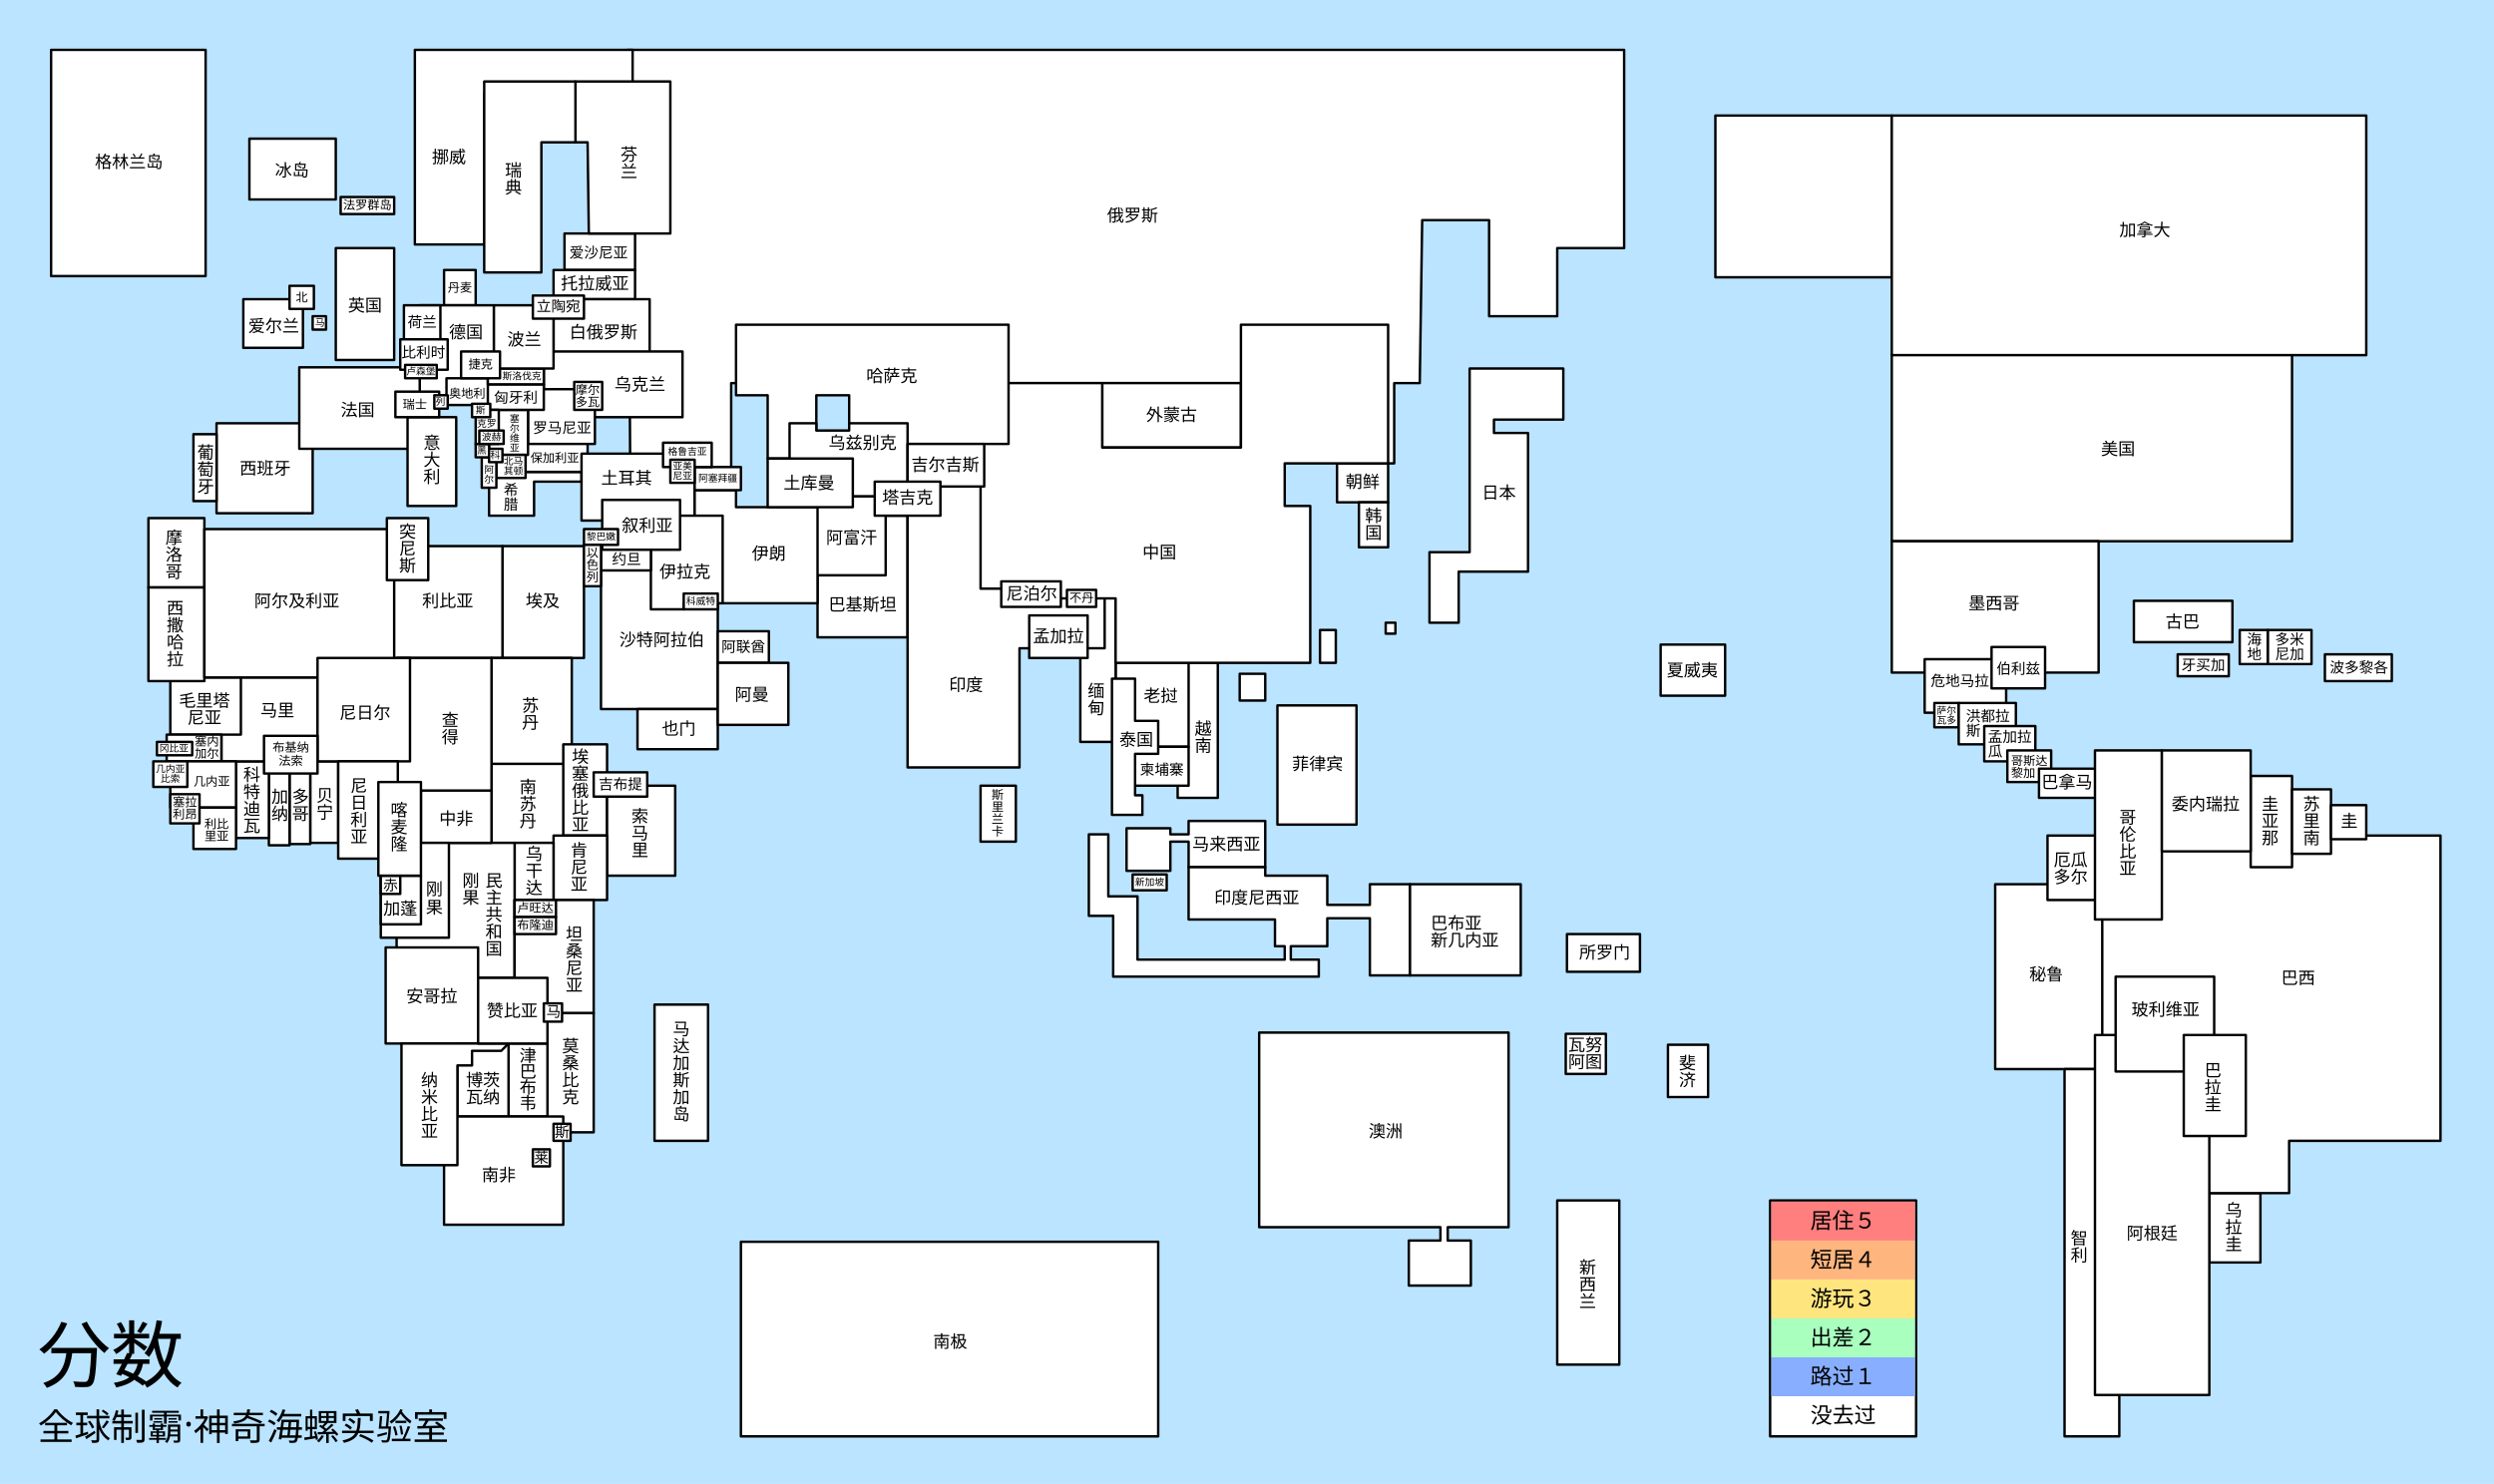
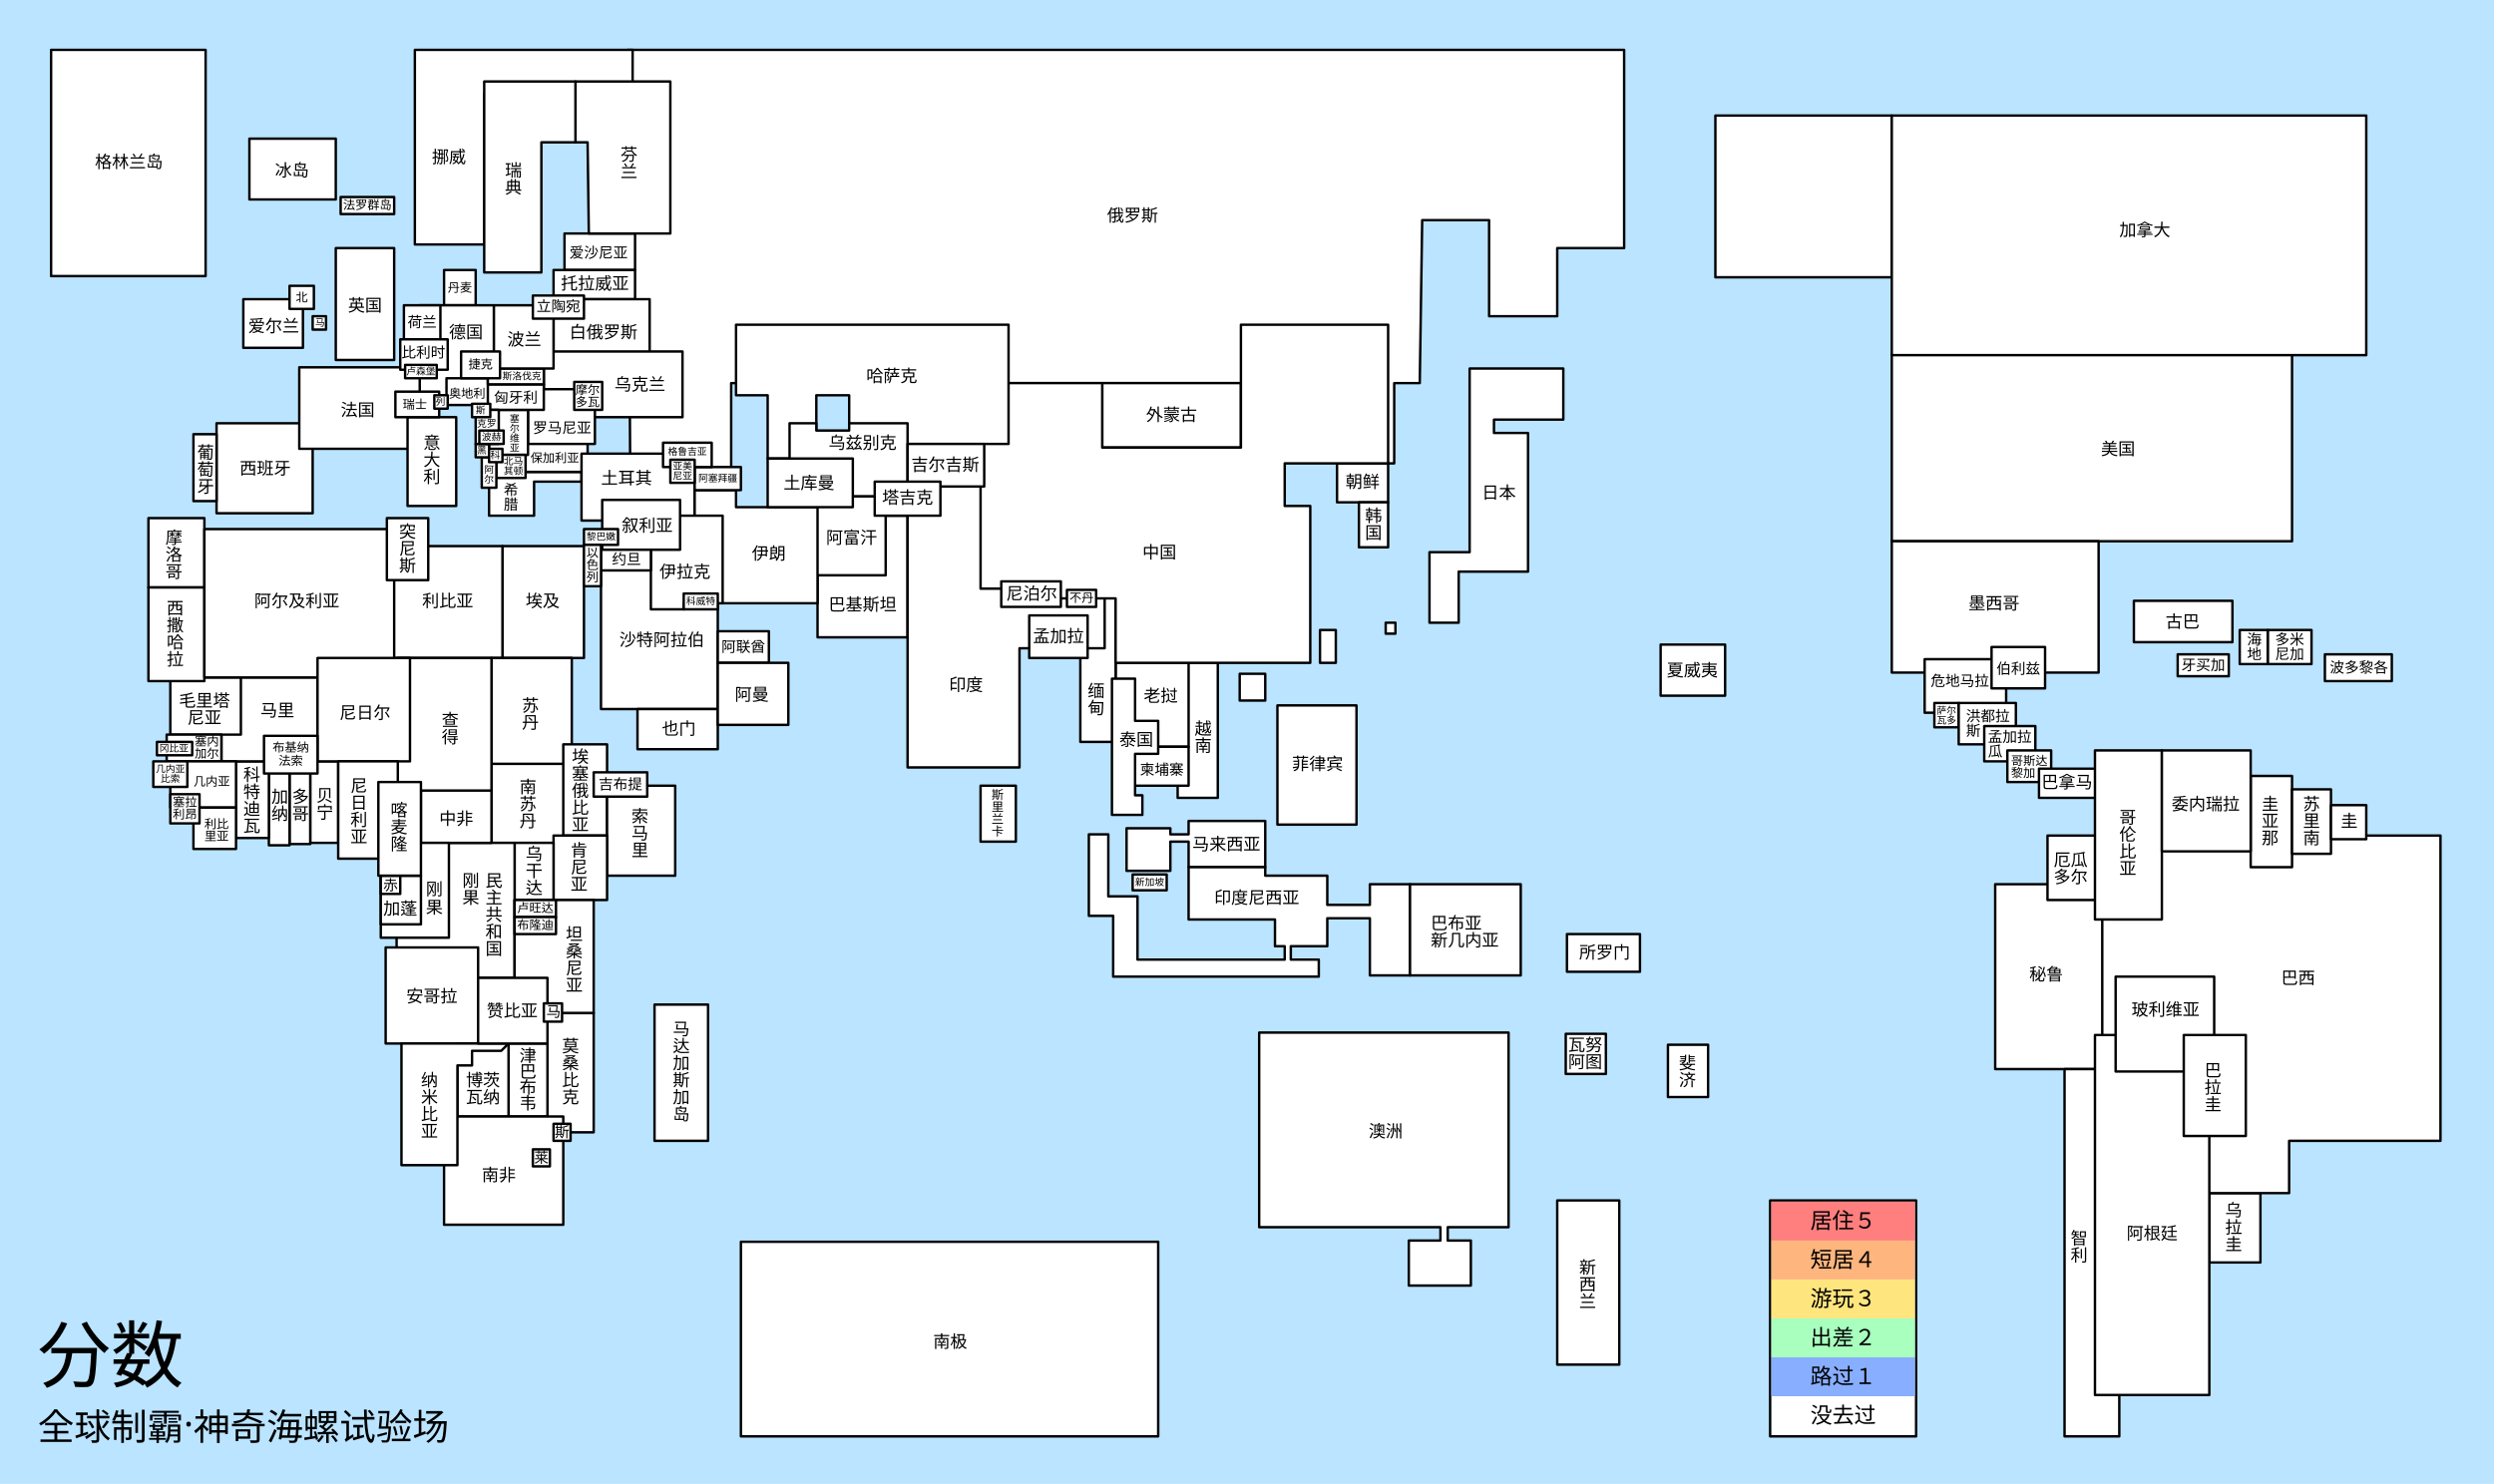
<svg xmlns="http://www.w3.org/2000/svg" version="1.1" id="图层_1" x="0px" y="0px" width="2050px" height="1220px" viewBox="0 0 2050 1220" style="enable-background:new 0 0 2050 1220;" xml:space="preserve">
  <style type="text/css">
	.st0{fill:#BAE4FF;}
	
		.st1{fill-rule:evenodd;clip-rule:evenodd;fill:#FFFFFF;stroke:#000000;stroke-width:2;stroke-linecap:round;stroke-linejoin:round;}
	.st2{font-family:'Tensentype-JiaLiDaYuanJF';}
	.st3{font-size:12px;}
	.st4{font-size:10px;}
	.st5{font-size:8px;}
	.st6{font-size:14px;}
	.st7{fill-rule:evenodd;clip-rule:evenodd;fill:#88AEFF;}
	.st8{fill-rule:evenodd;clip-rule:evenodd;fill:#A8FFBE;}
	.st9{fill-rule:evenodd;clip-rule:evenodd;fill:#FFE57E;}
	.st10{fill-rule:evenodd;clip-rule:evenodd;fill:#FFB57E;}
	.st11{fill-rule:evenodd;clip-rule:evenodd;fill:#FF7E7E;}
	.st12{font-size:18px;}
	.st13{font-size:30px;}
	.st14{font-size:60px;}
</style>
  <rect y="0" class="st0" width="2050" height="1220" />
  <g id="国家">
    <polygon id="俄罗斯" class="st1" points="516,41 1335,41 1335,204 1280,204 1280,260 1224,260 1224,181 1169,181 1167,315    1146,315 1146,381 1117,381 1117,315 601,315 601,384 518,385  " />
    <polygon id="希腊" class="st1" points="402,388 478,388 478,396 439,396 439,424 402,424  " />
    <rect id="蒙古" x="906" y="315" class="st1" width="114" height="53" />
    <rect id="保加利亚" x="432" y="354" class="st1" width="51" height="34" />
    <rect id="土耳其" x="478" y="373" class="st1" width="93" height="55" />
    <rect id="贝宁" x="255" y="626" class="st1" width="23" height="67" />
    <rect id="多哥" x="238" y="626" class="st1" width="17" height="68" />
    <rect id="加纳" x="221" y="627" class="st1" width="17" height="68" />
    <rect id="科特迪瓦" x="194" y="626" class="st1" width="27" height="63" />
    <rect id="马里" x="182" y="557" class="st1" width="79" height="69" />
    <rect id="毛里塔尼亚" x="140" y="557" class="st1" width="58" height="47" />
    <rect id="摩洛哥" x="122" y="426" class="st1" width="46" height="57" />
    <rect id="塞内加尔" x="137" y="604" class="st1" width="45" height="22" />
    <rect id="几内亚" x="140" y="626" class="st1" width="54" height="38" />
    <rect id="利比里亚" x="159" y="664" class="st1" width="35" height="34" />
    <rect id="塞拉利昂" x="140" y="653" class="st1" width="24" height="24" />
    <rect id="几内亚比索" x="126" y="626" class="st1" width="28" height="21" />
    <rect id="冈比亚" x="129" y="610" class="st1" width="29" height="11" />
    <rect id="斯里兰卡" x="806" y="646" class="st1" width="29" height="46" />
    <rect id="菲律宾" x="1050" y="580" class="st1" width="65" height="98" />
    <path id="马来西亚" class="st1" d="M1040,675v38h-63v-21h-15v24h-36v-35h36v5h15v-11H1040z" />
    <rect id="朝鲜" x="1099" y="381" class="st1" width="42" height="32" />
    <rect id="韩国" x="1117" y="413" class="st1" width="24" height="37" />
    <path id="日本" class="st1" d="M1208,303h77v42h-57v11h28v114h-57v42h-24v-58h33V303z M1139,512h8v9h-8V512z" />
    <rect id="夏威夷" x="1365" y="530" class="st1" width="53" height="42" />
    <path id="美国" class="st1" d="M1555,291h329v154h-329V291z M1410,95h145v133h-145V95z" />
    <rect id="墨西哥" x="1555" y="445" class="st1" width="170" height="108" />
    <rect id="多米尼加" x="1864" y="518" class="st1" width="36" height="28" />
    <rect id="波多黎各" x="1911" y="538" class="st1" width="55" height="22" />
    <polygon id="海地" class="st1" points="1841,518 1864,518 1864,546 1841,546  " />
    <rect id="古巴" x="1754" y="494" class="st1" width="81" height="34" />
    <rect id="牙买加" x="1790" y="538" class="st1" width="42" height="18" />
    <rect id="危地马拉" x="1582" y="542" class="st1" width="67" height="44" />
    <rect id="萨尔瓦多" x="1590" y="578" class="st1" width="20" height="20" />
    <rect id="伯利兹" x="1637" y="532" class="st1" width="44" height="34" />
    <rect id="洪都拉斯" x="1610" y="578" class="st1" width="47" height="34" />
    <rect id="孟加拉瓜" x="1631" y="597" class="st1" width="42" height="29" />
    <rect id="哥斯达黎加" x="1650" y="617" class="st1" width="36" height="26" />
    <rect id="巴拿马" x="1676" y="632" class="st1" width="50" height="24" />
    <rect id="秘鲁" x="1640" y="727" class="st1" width="107" height="152" />
    <rect id="厄瓜多尔" x="1683" y="687" class="st1" width="44" height="53" />
    <rect id="智利" x="1697" y="879" class="st1" width="45" height="302" />
    <rect id="格林兰岛" x="42" y="41" class="st1" width="127" height="186" />
    <rect id="乌拉圭" x="1816" y="981" class="st1" width="42" height="57" />
    <polygon id="巴西" class="st1" points="1728,687 2006,687 2006,938 1881.6,938 1881.6,981 1728,981  " />
    <rect id="圭亚那" x="1850" y="638" class="st1" width="34" height="75" />
    <path id="印度尼西亚" class="st1" d="M911,686v51h24v52h121v-11h-8v-22h-71v-43h63v7h51v24h35v-17h33v75h-33v-47h-35v23h-30   v11h23v14H915v-50h-20v-67H911z" />
    <rect id="越南" x="968" y="545" class="st1" width="33" height="111" />
    <rect id="老挝" x="917" y="545" class="st1" width="60" height="69" />
    <rect id="柬埔寨" x="917" y="614" class="st1" width="60" height="32" />
    <rect id="巴基斯坦" x="672" y="424" class="st1" width="74" height="100" />
    <polygon id="阿富汗" class="st1" points="671,408 728,408 728,473 671,473  " />
    <polygon id="伊朗" class="st1" points="571,403 605,403 605,417 672,417 672,496 571,496  " />
    <rect id="沙特阿拉伯" x="494" y="461" class="st1" width="96" height="122" />
    <rect id="阿拉伯联合酋长国" x="590" y="519" class="st1" width="42" height="26" />
    <rect id="也门" x="524" y="583" class="st1" width="66" height="33" />
    <rect id="爱沙尼亚" x="464" y="192" class="st1" width="58" height="30" />
    <rect id="托拉威亚" x="455" y="222" class="st1" width="67" height="24" />
    <rect id="白俄罗斯" x="455" y="246" class="st1" width="79" height="44" />
    <rect id="乌克兰" x="447" y="289" class="st1" width="114" height="54" />
    <rect id="罗马里亚" x="434" y="320" class="st1" width="55" height="45" />
    <rect id="塞尔维亚" x="402" y="337" class="st1" width="32" height="37" />
    <rect id="摩尔多瓦" x="472" y="314" class="st1" width="23" height="23" />
    <rect id="丹麦" x="365" y="222" class="st1" width="26" height="29" />
    <rect id="德国" x="345" y="251" class="st1" width="61" height="74" />
    <rect id="荷兰" x="332" y="251" class="st1" width="30" height="28" />
    <rect id="英国" x="276" y="204" class="st1" width="48" height="92" />
    <rect id="爱尔兰" x="200" y="246" class="st1" width="49" height="40" />
    <rect id="北爱尔兰" x="238" y="235" class="st1" width="20" height="19" />
    <rect id="马恩岛" x="257" y="260" class="st1" width="11" height="11" />
    <rect id="法罗群岛" x="280" y="162" class="st1" width="44" height="14" />
    <rect id="冰岛" x="205" y="114" class="st1" width="71" height="50" />
    <rect id="巴布亚新几内亚" x="1159" y="727" class="st1" width="91" height="75" />
    <path id="澳洲" class="st1" d="M1240,849v160h-50v11h19v37h-51v-37h26v-11h-149V849H1240z" />
    <rect id="新西兰" x="1280" y="987" class="st1" width="51" height="135" />
    <rect id="所罗门群岛" x="1288" y="768" class="st1" width="60" height="31" />
    <rect id="瓦努阿图" x="1287" y="850" class="st1" width="33" height="33" />
    <rect id="斐济" x="1371" y="859" class="st1" width="33" height="43" />
    <rect id="马达加斯加岛" x="538" y="826" class="st1" width="44" height="112" />
    <rect id="西撒哈拉" x="122" y="483" class="st1" width="46" height="77" />
    <rect id="西班牙" x="178" y="348" class="st1" width="79" height="74" />
    <rect id="葡萄牙" x="159" y="357" class="st1" width="19" height="55" />
    <rect id="阿尔及利亚" x="168" y="435" class="st1" width="157" height="122" />
    <polygon id="挪威" class="st1" points="341,41 520,41 520,77 398,77 398,201 341,201  " />
    <rect id="阿曼" x="590" y="545" class="st1" width="58" height="51" />
    <polygon id="芬兰" class="st1" points="473,67 551,67 551,192 484,192 483,117 473,117  " />
    <rect id="埃及" x="413" y="449" class="st1" width="67" height="92" />
    <rect id="利比亚" x="324" y="449" class="st1" width="89" height="92" />
    <rect id="突尼斯" x="318" y="426" class="st1" width="34" height="51" />
    <rect id="南苏丹" x="404" y="628" class="st1" width="66" height="65" />
    <rect id="苏丹" x="404" y="541" class="st1" width="66" height="87" />
    <rect id="埃塞俄比亚" x="463" y="612" class="st1" width="36" height="75" />
    <rect id="索马里" x="499" y="646" class="st1" width="56" height="74" />
    <rect id="吉布提" x="488" y="635" class="st1" width="44" height="20" />
    <rect id="肯尼亚" x="455" y="687" class="st1" width="44" height="53" />
    <rect id="乌干达" x="423" y="693" class="st1" width="32" height="47" />
    <rect id="刚果民主共和国" x="326" y="693" class="st1" width="97" height="111" />
    <rect id="中非共和国" x="346" y="649" class="st1" width="58" height="44" />
    <rect id="查得" x="327" y="541" class="st1" width="77" height="109" />
    <rect id="尼日尔" x="261" y="541" class="st1" width="76" height="85" />
    <rect id="尼日利亚" x="278" y="626" class="st1" width="49" height="80" />
    <rect id="刚果" x="313" y="693" class="st1" width="56" height="78" />
    <rect id="加蓬" x="313" y="720" class="st1" width="33" height="40" />
    <rect id="赤道几内亚" x="313" y="720" class="st1" width="16" height="15" />
    <rect id="喀麦隆" x="311" y="643" class="st1" width="35" height="77" />
    <rect id="安哥拉" x="317" y="779" class="st1" width="76" height="79" />
    <rect id="坦桑尼亚" x="423" y="740" class="st1" width="65" height="93" />
    <rect id="莫桑比亚" x="450" y="833" class="st1" width="38" height="98" />
    <rect id="津巴布韦" x="418" y="858" class="st1" width="32" height="60" />
    <rect id="博茨瓦纳" x="376" y="858" class="st1" width="42" height="60" />
    <rect id="南非" x="365" y="918" class="st1" width="98" height="89" />
    <rect id="匈牙利" x="398" y="316" class="st1" width="49" height="21" />
    <rect id="加拿大" x="1555" y="95" class="st1" width="390" height="197" />
    <rect id="南极" x="609" y="1021" class="st1" width="343" height="160" />
    <rect id="阿根廷" x="1722" y="851" class="st1" width="94" height="296" />
    <rect id="玻利维亚" x="1739" y="803" class="st1" width="81" height="78" />
    <rect id="巴拉圭" x="1795" y="851" class="st1" width="51" height="83" />
    <rect id="哥伦比亚" x="1722" y="617" class="st1" width="55" height="139" />
    <rect id="委内瑞拉" x="1777" y="617" class="st1" width="73" height="83" />
    <rect id="苏里南" x="1884" y="649" class="st1" width="32" height="53" />
    <rect id="北马其顿" x="408" y="374" class="st1" width="24" height="19" />
    <rect id="法属圭亚那" x="1916" y="662" class="st1" width="29" height="28" />
    <polygon id="瑞典" class="st1" points="473,67 473,117 445,117 445,224 398,224 398,67  " />
    <rect id="法国" x="246" y="302" class="st1" width="99" height="67" />
    <rect id="比利时" x="329" y="279" class="st1" width="39" height="25" />
    <rect id="卢森堡" x="333" y="300" class="st1" width="26" height="11" />
    <rect id="意大利" x="335" y="343" class="st1" width="40" height="73" />
    <rect id="瑞士" x="325" y="322" class="st1" width="36" height="21" />
    <rect id="阿尔巴尼亚" x="396" y="376" class="st1" width="12" height="25" />
    <rect id="黑山" x="391" y="365" class="st1" width="11" height="11" />
    <rect id="科索沃" x="402" y="369" class="st1" width="11" height="11" />
    <rect id="新加坡" x="931" y="719" class="st1" width="28" height="13" />
    <rect id="缅甸" x="888" y="491" class="st1" width="29" height="119" />
    <polygon id="泰国" class="st1" points="914,558 914,670 939,670 939,653.9 933,653.9 933,619.8 952,619.8 952,592.7 933,592.7    933,558  " />
    <polygon id="印度" class="st1" points="746,400 908,400 908,533 838,533 838,631 746,631  " />
    <rect id="孟加拉国" x="846" y="506" class="st1" width="48" height="35" />
    <path id="中国" class="st1" d="M1098,518v27h-13v-27H1098z M1141,267v114h-85v35h21v129H917v-53h-48l-30-8h-33V315h100v53h114   V267H1141z M1019,554h21v22h-21V554z" />
    <polygon id="尼泊尔" class="st1" points="823,478 823,499 872,499 872,478  " />
    <rect id="不丹" x="877" y="485" class="st1" width="24" height="14" />
    <polygon id="哈萨克" class="st1" points="605,267 829,267 829,365 698,365 698,325 671,325 671,377 631,377 631,325 605,325     " />
    <polygon id="乌兹别克斯坦" class="st1" points="649,348 671,348 671,354 698,354 698,348 746,348 746,408 649,408  " />
    <rect id="吉尔吉斯斯坦" x="746" y="365" class="st1" width="63" height="35" />
    <rect id="土库曼" x="631" y="377" class="st1" width="70" height="40" />
    <rect id="塔吉克斯坦" x="719" y="396" class="st1" width="54" height="28" />
    <rect id="阿塞拜疆" x="571" y="384" class="st1" width="38" height="19" />
    <rect id="格鲁吉亚" x="545" y="364" class="st1" width="40" height="20" />
    <rect id="亚美尼亚" x="551" y="378" class="st1" width="20" height="19" />
    <polygon id="伊拉克" class="st1" points="535,424 594,424 594,496 562,496 562,501 535,501  " />
    <rect id="奥地利" x="367" y="311" class="st1" width="34" height="22" />
    <rect id="列支敦士登" x="357" y="325" class="st1" width="11" height="11" />
    <rect id="克罗地亚" x="391" y="337" class="st1" width="19" height="28" />
    <rect id="波赫" x="394" y="354" class="st1" width="20" height="11" />
    <rect id="科威特" x="562" y="488" class="st1" width="28" height="13" />
    <rect id="叙利亚" x="495" y="411" class="st1" width="64" height="41" />
    <rect id="约旦" x="494" y="452" class="st1" width="41" height="17" />
    <rect id="黎巴嫩" x="480" y="435" class="st1" width="28" height="13" />
    <rect id="以色列" x="480" y="448" class="st1" width="14" height="34" />
    <rect id="斯洛文尼亚" x="388" y="332" class="st1" width="15" height="11" />
    <rect id="布基纳法索" x="217" y="605" class="st1" width="44" height="31" />
    <polygon id="纳米比亚" class="st1" points="330,858 418,858 412,864 388,864 388,876 376,876 376,958 330,958  " />
    <rect id="赞比亚" x="393" y="804" class="st1" width="57" height="54" />
    <rect id="马拉维" x="447" y="825" class="st1" width="15" height="15" />
    <rect id="斯威士兰" x="455" y="924" class="st1" width="14" height="14" />
    <rect id="斯洛伐克" x="401" y="303" class="st1" width="46" height="13" />
    <rect id="莱索托" x="438" y="945" class="st1" width="14" height="14" />
    <rect id="波兰" x="406" y="251" class="st1" width="49" height="52" />
    <rect id="捷克" x="379" y="289" class="st1" width="32" height="22" />
    <rect id="卢旺达" x="423" y="740" class="st1" width="34" height="14" />
    <rect id="布隆迪" x="423" y="754" class="st1" width="34" height="14" />
    <rect id="立陶宛" x="438" y="243" class="st1" width="42" height="19" />
  </g>
  <g id="标签">
    <text transform="matrix(1 0 0 1 492 649)" class="st2 st3">吉布提</text>
    <text transform="matrix(1 0 0 1 1653 629)" class="st2 st4">哥斯达</text>
    <text transform="matrix(1 0 0 1 1653 639)" class="st2 st4">黎加</text>
    <text transform="matrix(1 0 0 1 1634 610)" class="st2 st3">孟加拉</text>
    <text transform="matrix(1 0 0 1 1634 622)" class="st2 st3">瓜</text>
    <text transform="matrix(1 0 0 1 1616 593)" class="st2 st3">洪都拉</text>
    <text transform="matrix(1 0 0 1 1616 605)" class="st2 st3">斯</text>
    <text transform="matrix(1 0 0 1 1592 587)" class="st2 st5">萨尔</text>
    <text transform="matrix(1 0 0 1 1592 595)" class="st2 st5">瓦多</text>
    <text transform="matrix(1 0 0 1 1587 564)" class="st2 st3">危地马拉</text>
    <text transform="matrix(1 0 0 1 1641 554)" class="st2 st3">伯利兹</text>
    <text transform="matrix(1 0 0 1 1370 556)" class="st2 st6">夏威夷</text>
    <text transform="matrix(1 0 0 1 1618 501)" class="st2 st6">墨西哥</text>
    <text transform="matrix(1 0 0 1 1742 194)" class="st2 st6">加拿大</text>
    <text transform="matrix(1 0 0 1 78 138)" class="st2 st6">格林兰岛</text>
    <text transform="matrix(1 0 0 1 1727 374)" class="st2 st6">美国</text>
    <text transform="matrix(1 0 0 1 1780 516)" class="st2 st6">古巴</text>
    <text transform="matrix(1 0 0 1 1793 551)" class="st2 st3">牙买加</text>
    <text transform="matrix(1 0 0 1 1847 530)" class="st2 st3">海</text>
    <text transform="matrix(1 0 0 1 1847 542)" class="st2 st3">地</text>
    <text transform="matrix(1 0 0 1 1870 530)" class="st2 st3">多米</text>
    <text transform="matrix(1 0 0 1 1870 542)" class="st2 st3">尼加</text>
    <text transform="matrix(1 0 0 1 1915 553)" class="st2 st3">波多黎各</text>
    <text transform="matrix(1 0 0 1 1893 666)" class="st2 st6">苏</text>
    <text transform="matrix(1 0 0 1 1893 680)" class="st2 st6">里</text>
    <text transform="matrix(1 0 0 1 1893 694)" class="st2 st6">南</text>
    <text transform="matrix(1 0 0 1 940 577)" class="st2 st6">老挝</text>
    <text transform="matrix(1 0 0 1 879 495)" class="st2 st4">不丹</text>
    <text transform="matrix(1 0 0 1 982 604)" class="st2 st6">越</text>
    <text transform="matrix(1 0 0 1 982 618)" class="st2 st6">南</text>
    <text transform="matrix(1 0 0 1 894 573)" class="st2 st6">缅</text>
    <text transform="matrix(1 0 0 1 894 587)" class="st2 st6">甸</text>
    <text transform="matrix(1 0 0 1 920 613)" class="st2 st6">泰国</text>
    <text transform="matrix(1 0 0 1 937 637)" class="st2 st3">柬埔寨</text>
    <text transform="matrix(1 0 0 1 1176 764)" class="st2 st6">巴布亚</text>
    <text transform="matrix(1 0 0 1 1176 778)" class="st2 st6">新几内亚</text>
    <text transform="matrix(1 0 0 1 998 743)" class="st2 st6">印度尼西亚</text>
    <text transform="matrix(1 0 0 1 980 699)" class="st2 st6">马来西亚</text>
    <text transform="matrix(1 0 0 1 468 278)" class="st2 st6">白俄罗斯</text>
    <text transform="matrix(1 0 0 1 505 321)" class="st2 st6">乌克兰</text>
    <text transform="matrix(1 0 0 1 438 356)" class="st2 st3">罗马尼亚</text>
    <text transform="matrix(1 0 0 1 436 380)" class="st2 st4">保加利亚</text>
    <text transform="matrix(1 0 0 1 392 373)" class="st2 st5">黑</text>
    <text transform="matrix(1 0 0 1 403 377)" class="st2 st5">科</text>
    <text transform="matrix(1 0 0 1 414 382)" class="st2 st5">北马</text>
    <text transform="matrix(1 0 0 1 414 390)" class="st2 st5">其顿</text>
    <text transform="matrix(1 0 0 1 473 324)" class="st2 st4">摩尔</text>
    <text transform="matrix(1 0 0 1 473 334)" class="st2 st4">多瓦</text>
    <text transform="matrix(1 0 0 1 553 386)" class="st2 st5">亚美</text>
    <text transform="matrix(1 0 0 1 553 394)" class="st2 st5">尼亚</text>
    <text transform="matrix(1 0 0 1 549 374)" class="st2 st5">格鲁吉亚</text>
    <text transform="matrix(1 0 0 1 574 396)" class="st2 st5">阿塞拜疆</text>
    <text transform="matrix(1 0 0 1 542 475)" class="st2 st6">伊拉克</text>
    <text transform="matrix(1 0 0 1 494 398)" class="st2 st6">土耳其</text>
    <text transform="matrix(1 0 0 1 482 444)" class="st2 st5">黎巴嫩</text>
    <text transform="matrix(1 0 0 1 482 458)" class="st2 st4">以</text>
    <text transform="matrix(1 0 0 1 482 468)" class="st2 st4">色</text>
    <text transform="matrix(1 0 0 1 482 478)" class="st2 st4">列</text>
    <text transform="matrix(1 0 0 1 503 464)" class="st2 st3">约旦</text>
    <text transform="matrix(1 0 0 1 564 497)" class="st2 st5">科威特</text>
    <text transform="matrix(1 0 0 1 509 531)" class="st2 st6">沙特阿拉伯</text>
    <text transform="matrix(1 0 0 1 544 604)" class="st2 st6">也门</text>
    <text transform="matrix(1 0 0 1 396 971)" class="st2 st6">南非</text>
    <text transform="matrix(1 0 0 1 604 576)" class="st2 st6">阿曼</text>
    <text transform="matrix(1 0 0 1 593 536)" class="st2 st3">阿联酋</text>
    <text transform="matrix(1 0 0 1 432 499)" class="st2 st6">埃及</text>
    <text transform="matrix(1 0 0 1 347 499)" class="st2 st6">利比亚</text>
    <text transform="matrix(1 0 0 1 328 442)" class="st2 st6">突</text>
    <text transform="matrix(1 0 0 1 328 456)" class="st2 st6">尼</text>
    <text transform="matrix(1 0 0 1 328 470)" class="st2 st6">斯</text>
    <text transform="matrix(1 0 0 1 429 585)" class="st2 st6">苏</text>
    <text transform="matrix(1 0 0 1 429 599)" class="st2 st6">丹</text>
    <text transform="matrix(1 0 0 1 427 652)" class="st2 st6">南</text>
    <text transform="matrix(1 0 0 1 427 666)" class="st2 st6">苏</text>
    <text transform="matrix(1 0 0 1 427 680)" class="st2 st6">丹</text>
    <text transform="matrix(1 0 0 1 363 597)" class="st2 st6">查</text>
    <text transform="matrix(1 0 0 1 363 611)" class="st2 st6">得</text>
    <text transform="matrix(1 0 0 1 137 505)" class="st2 st6">西</text>
    <text transform="matrix(1 0 0 1 137 519)" class="st2 st6">撒</text>
    <text transform="matrix(1 0 0 1 137 533)" class="st2 st6">哈</text>
    <text transform="matrix(1 0 0 1 137 547)" class="st2 st6">拉</text>
    <text transform="matrix(1 0 0 1 136 447)" class="st2 st6">摩</text>
    <text transform="matrix(1 0 0 1 136 461)" class="st2 st6">洛</text>
    <text transform="matrix(1 0 0 1 136 475)" class="st2 st6">哥</text>
    <text transform="matrix(1 0 0 1 399 729)" class="st2 st6">民</text>
    <text transform="matrix(1 0 0 1 399 743)" class="st2 st6">主</text>
    <text transform="matrix(1 0 0 1 399 757)" class="st2 st6">共</text>
    <text transform="matrix(1 0 0 1 399 771)" class="st2 st6">和</text>
    <text transform="matrix(1 0 0 1 399 785)" class="st2 st6">国</text>
    <text transform="matrix(1 0 0 1 380 729)" class="st2 st6">刚</text>
    <text transform="matrix(1 0 0 1 380 743)" class="st2 st6">果</text>
    <text transform="matrix(1 0 0 1 350 736)" class="st2 st6">刚</text>
    <text transform="matrix(1 0 0 1 350 751)" class="st2 st6">果</text>
    <text transform="matrix(1 0 0 1 288 651)" class="st2 st6">尼</text>
    <text transform="matrix(1 0 0 1 288 665)" class="st2 st6">日</text>
    <text transform="matrix(1 0 0 1 288 679)" class="st2 st6">利</text>
    <text transform="matrix(1 0 0 1 288 693)" class="st2 st6">亚</text>
    <text transform="matrix(1 0 0 1 321 671)" class="st2 st6">喀</text>
    <text transform="matrix(1 0 0 1 321 685)" class="st2 st6">麦</text>
    <text transform="matrix(1 0 0 1 321 699)" class="st2 st6">隆</text>
    <text transform="matrix(1 0 0 1 432 707)" class="st2 st6">乌</text>
    <text transform="matrix(1 0 0 1 432 721)" class="st2 st6">干</text>
    <text transform="matrix(1 0 0 1 432 735)" class="st2 st6">达</text>
    <text transform="matrix(1 0 0 1 465 773)" class="st2 st6">坦</text>
    <text transform="matrix(1 0 0 1 465 787)" class="st2 st6">桑</text>
    <text transform="matrix(1 0 0 1 465 801)" class="st2 st6">尼</text>
    <text transform="matrix(1 0 0 1 465 815)" class="st2 st6">亚</text>
    <text transform="matrix(1 0 0 1 462 865)" class="st2 st6">莫</text>
    <text transform="matrix(1 0 0 1 462 879)" class="st2 st6">桑</text>
    <text transform="matrix(1 0 0 1 462 893)" class="st2 st6">比</text>
    <text transform="matrix(1 0 0 1 462 907)" class="st2 st6">克</text>
    <text transform="matrix(1 0 0 1 427 873)" class="st2 st6">津</text>
    <text transform="matrix(1 0 0 1 427 886)" class="st2 st6">巴</text>
    <text transform="matrix(1 0 0 1 427 899)" class="st2 st6">布</text>
    <text transform="matrix(1 0 0 1 427 912)" class="st2 st6">韦</text>
    <text transform="matrix(1 0 0 1 346 893)" class="st2 st6">纳</text>
    <text transform="matrix(1 0 0 1 346 907)" class="st2 st6">米</text>
    <text transform="matrix(1 0 0 1 346 921)" class="st2 st6">比</text>
    <text transform="matrix(1 0 0 1 346 935)" class="st2 st6">亚</text>
    <text transform="matrix(1 0 0 1 383 893)" class="st2 st6">博茨</text>
    <text transform="matrix(1 0 0 1 383 907)" class="st2 st6">瓦纳</text>
    <text transform="matrix(1 0 0 1 469 704)" class="st2 st6">肯</text>
    <text transform="matrix(1 0 0 1 469 718)" class="st2 st6">尼</text>
    <text transform="matrix(1 0 0 1 469 732)" class="st2 st6">亚</text>
    <text transform="matrix(1 0 0 1 260 659)" class="st2 st6">贝</text>
    <text transform="matrix(1 0 0 1 260 673)" class="st2 st6">宁</text>
    <text transform="matrix(1 0 0 1 223 660)" class="st2 st6">加</text>
    <text transform="matrix(1 0 0 1 223 674)" class="st2 st6">纳</text>
    <text transform="matrix(1 0 0 1 240 660)" class="st2 st6">多</text>
    <text transform="matrix(1 0 0 1 240 674)" class="st2 st6">哥</text>
    <text transform="matrix(1 0 0 1 200 642)" class="st2 st6">科</text>
    <text transform="matrix(1 0 0 1 200 656)" class="st2 st6">特</text>
    <text transform="matrix(1 0 0 1 200 670)" class="st2 st6">迪</text>
    <text transform="matrix(1 0 0 1 200 684)" class="st2 st6">瓦</text>
    <text transform="matrix(1 0 0 1 279 591)" class="st2 st6">尼日尔</text>
    <text transform="matrix(1 0 0 1 334 824)" class="st2 st6">安哥拉</text>
    <text transform="matrix(1 0 0 1 400 836)" class="st2 st6">赞比亚</text>
    <text transform="matrix(1 0 0 1 449 836)" class="st2 st3">马</text>
    <text transform="matrix(1 0 0 1 456 935)" class="st2 st3">斯</text>
    <text transform="matrix(1 0 0 1 439 956)" class="st2 st3">莱</text>
    <text transform="matrix(1 0 0 1 214 589)" class="st2 st6">马里</text>
    <text transform="matrix(1 0 0 1 142 663)" class="st2 st4">塞拉</text>
    <text transform="matrix(1 0 0 1 142 673)" class="st2 st4">利昂</text>
    <text transform="matrix(1 0 0 1 168 681)" class="st2 st4">利比</text>
    <text transform="matrix(1 0 0 1 168 691)" class="st2 st4">里亚</text>
    <text transform="matrix(1 0 0 1 160 613)" class="st2 st4">塞内</text>
    <text transform="matrix(1 0 0 1 160 623)" class="st2 st4">加尔</text>
    <text transform="matrix(1 0 0 1 131 618)" class="st2 st5">冈比亚</text>
    <text transform="matrix(1 0 0 1 159 646)" class="st2 st4">几内亚</text>
    <text transform="matrix(1 0 0 1 128 635)" class="st2 st5">几内亚</text>
    <text transform="matrix(1 0 0 1 132 643)" class="st2 st5">比索</text>
    <text transform="matrix(1 0 0 1 147 581)" class="st2 st6">毛里塔</text>
    <text transform="matrix(1 0 0 1 154 595)" class="st2 st6">尼亚</text>
    <text transform="matrix(1 0 0 1 361 678)" class="st2 st6">中非</text>
    <text transform="matrix(1 0 0 1 315 752)" class="st2 st6">加蓬</text>
    <text transform="matrix(1 0 0 1 425 750)" class="st2 st4">卢旺达</text>
    <text transform="matrix(1 0 0 1 425 764)" class="st2 st4">布隆迪</text>
    <text transform="matrix(1 0 0 1 315 732)" class="st2 st3">赤</text>
    <text transform="matrix(1 0 0 1 224 618)" class="st2 st4">布基纳</text>
    <text transform="matrix(1 0 0 1 229 629)" class="st2 st4">法索</text>
    <text transform="matrix(1 0 0 1 519 676)" class="st2 st6">索</text>
    <text transform="matrix(1 0 0 1 519 690)" class="st2 st6">马</text>
    <text transform="matrix(1 0 0 1 519 704)" class="st2 st6">里</text>
    <text transform="matrix(1 0 0 1 470 627)" class="st2 st6">埃</text>
    <text transform="matrix(1 0 0 1 470 641)" class="st2 st6">塞</text>
    <text transform="matrix(1 0 0 1 470 655)" class="st2 st6">俄</text>
    <text transform="matrix(1 0 0 1 470 669)" class="st2 st6">比</text>
    <text transform="matrix(1 0 0 1 470 683)" class="st2 st6">亚</text>
    <text transform="matrix(1 0 0 1 618 460)" class="st2 st6">伊朗</text>
    <text transform="matrix(1 0 0 1 510 132)" class="st2 st6">芬</text>
    <text transform="matrix(1 0 0 1 510 146)" class="st2 st6">兰</text>
    <text transform="matrix(1 0 0 1 415 145)" class="st2 st6">瑞</text>
    <text transform="matrix(1 0 0 1 415 159)" class="st2 st6">典</text>
    <text transform="matrix(1 0 0 1 355 134)" class="st2 st6">挪威</text>
    <text transform="matrix(1 0 0 1 226 145)" class="st2 st6">冰岛</text>
    <text transform="matrix(1 0 0 1 282 172)" class="st2 st4">法罗群岛</text>
    <text transform="matrix(1 0 0 1 286 256)" class="st2 st6">英国</text>
    <text transform="matrix(1 0 0 1 280 342)" class="st2 st6">法国</text>
    <text transform="matrix(1 0 0 1 369 278)" class="st2 st6">德国</text>
    <text transform="matrix(1 0 0 1 335 269)" class="st2 st3">荷兰</text>
    <text transform="matrix(1 0 0 1 330 294)" class="st2 st3">比利时</text>
    <text transform="matrix(1 0 0 1 334 308)" class="st2 st5">卢森堡</text>
    <text transform="matrix(1 0 0 1 368 240)" class="st2 st4">丹麦</text>
    <text transform="matrix(1 0 0 1 417 284)" class="st2 st6">波兰</text>
    <text transform="matrix(1 0 0 1 197 390)" class="st2 st6">西班牙</text>
    <text transform="matrix(1 0 0 1 162 377)" class="st2 st6">葡</text>
    <text transform="matrix(1 0 0 1 162 391)" class="st2 st6">萄</text>
    <text transform="matrix(1 0 0 1 162 405)" class="st2 st6">牙</text>
    <text transform="matrix(1 0 0 1 348 369)" class="st2 st6">意</text>
    <text transform="matrix(1 0 0 1 348 383)" class="st2 st6">大</text>
    <text transform="matrix(1 0 0 1 348 397)" class="st2 st6">利</text>
    <text transform="matrix(1 0 0 1 511 437)" class="st2 st6">叙利亚</text>
    <text transform="matrix(1 0 0 1 398 389)" class="st2 st5">阿</text>
    <text transform="matrix(1 0 0 1 398 397)" class="st2 st5">尔</text>
    <text transform="matrix(1 0 0 1 414 407)" class="st2 st3">希</text>
    <text transform="matrix(1 0 0 1 414 419)" class="st2 st3">腊</text>
    <text transform="matrix(1 0 0 1 396 362)" class="st2 st5">波赫</text>
    <text transform="matrix(1 0 0 1 369 327)" class="st2 st4">奥地利</text>
    <text transform="matrix(1 0 0 1 413 312)" class="st2 st5">斯洛伐克</text>
    <text transform="matrix(1 0 0 1 358 333)" class="st2 st5">列</text>
    <text transform="matrix(1 0 0 1 259 268.0314)" class="st2 st5">马</text>
    <text transform="matrix(1 0 0 1 391 340)" class="st2 st5">斯</text>
    <text transform="matrix(1 0 0 1 392 351)" class="st2 st5">克罗</text>
    <text transform="matrix(1 0 0 1 419 347)" class="st2 st5">塞</text>
    <text transform="matrix(1 0 0 1 419 355)" class="st2 st5">尔</text>
    <text transform="matrix(1 0 0 1 419 363)" class="st2 st5">维</text>
    <text transform="matrix(1 0 0 1 419 371)" class="st2 st5">亚</text>
    <text transform="matrix(1 0 0 1 406 331)" class="st2 st3">匈牙利</text>
    <text transform="matrix(1 0 0 1 385 303)" class="st2 st4">捷克</text>
    <text transform="matrix(1 0 0 1 209 499)" class="st2 st6">阿尔及利亚</text>
    <text transform="matrix(1 0 0 1 204 273)" class="st2 st6">爱尔兰</text>
    <text transform="matrix(1 0 0 1 243 248)" class="st2 st4">北</text>
    <text transform="matrix(1 0 0 1 468 212)" class="st2 st3">爱沙尼亚</text>
    <text transform="matrix(1 0 0 1 441 256)" class="st2 st3">立陶宛</text>
    <text transform="matrix(1 0 0 1 461 238)" class="st2 st6">托拉威亚</text>
    <text transform="matrix(1 0 0 1 910 182)" class="st2 st6">俄罗斯</text>
    <text transform="matrix(1 0 0 1 942 346)" class="st2 st6">外蒙古</text>
    <text transform="matrix(1 0 0 1 939 459)" class="st2 st6">中国</text>
    <text transform="matrix(1 0 0 1 780 568)" class="st2 st6">印度</text>
    <text transform="matrix(1 0 0 1 827 493)" class="st2 st6">尼泊尔</text>
    <text transform="matrix(1 0 0 1 815 657)" class="st2 st4">斯</text>
    <text transform="matrix(1 0 0 1 815 667)" class="st2 st4">里</text>
    <text transform="matrix(1 0 0 1 815 677)" class="st2 st4">兰</text>
    <text transform="matrix(1 0 0 1 815 687)" class="st2 st4">卡</text>
    <text transform="matrix(1 0 0 1 933 728)" class="st2 st5">新加坡</text>
    <text transform="matrix(1 0 0 1 849 528)" class="st2 st6">孟加拉</text>
    <text transform="matrix(1 0 0 1 681 502)" class="st2 st6">巴基斯坦</text>
    <text transform="matrix(1 0 0 1 679 447)" class="st2 st6">阿富汗</text>
    <text transform="matrix(1 0 0 1 644 402)" class="st2 st6">土库曼</text>
    <text transform="matrix(1 0 0 1 725 414)" class="st2 st6">塔吉克</text>
    <text transform="matrix(1 0 0 1 681 369)" class="st2 st6">乌兹别克</text>
    <text transform="matrix(1 0 0 1 712 314)" class="st2 st6">哈萨克</text>
    <text transform="matrix(1 0 0 1 749 387)" class="st2 st6">吉尔吉斯</text>
    <text transform="matrix(1 0 0 1 1106 401)" class="st2 st6">朝鲜</text>
    <text transform="matrix(1 0 0 1 1218 410)" class="st2 st6">日本</text>
    <text transform="matrix(1 0 0 1 1062 633)" class="st2 st6">菲律宾</text>
    <text transform="matrix(1 0 0 1 1125 935)" class="st2 st6">澳洲</text>
    <text transform="matrix(1 0 0 1 767 1108)" class="st2 st6">南极</text>
    <text transform="matrix(1 0 0 1 553 851)" class="st2 st6">马</text>
    <text transform="matrix(1 0 0 1 553 865)" class="st2 st6">达</text>
    <text transform="matrix(1 0 0 1 553 879)" class="st2 st6">加</text>
    <text transform="matrix(1 0 0 1 553 893)" class="st2 st6">斯</text>
    <text transform="matrix(1 0 0 1 553 907)" class="st2 st6">加</text>
    <text transform="matrix(1 0 0 1 553 921)" class="st2 st6">岛</text>
    <text transform="matrix(1 0 0 1 1298 1047)" class="st2 st6">新</text>
    <text transform="matrix(1 0 0 1 1298 1061)" class="st2 st6">西</text>
    <text transform="matrix(1 0 0 1 1298 1075)" class="st2 st6">兰</text>
    <text transform="matrix(1 0 0 1 1380 879)" class="st2 st6">斐</text>
    <text transform="matrix(1 0 0 1 1380 893)" class="st2 st6">济</text>
    <text transform="matrix(1 0 0 1 1289 864)" class="st2 st6">瓦努</text>
    <text transform="matrix(1 0 0 1 1289 878)" class="st2 st6">阿图</text>
    <text transform="matrix(1 0 0 1 1298 788)" class="st2 st6">所罗门</text>
    <text transform="matrix(1 0 0 1 1668 806)" class="st2 st6">秘鲁</text>
    <text transform="matrix(1 0 0 1 1688 712)" class="st2 st6">厄瓜</text>
    <text transform="matrix(1 0 0 1 1688 726)" class="st2 st6">多尔</text>
    <text transform="matrix(1 0 0 1 1678 648)" class="st2 st6">巴拿马</text>
    <text transform="matrix(1 0 0 1 1742 677)" class="st2 st6">哥</text>
    <text transform="matrix(1 0 0 1 1742 691)" class="st2 st6">伦</text>
    <text transform="matrix(1 0 0 1 1742 705)" class="st2 st6">比</text>
    <text transform="matrix(1 0 0 1 1742 719)" class="st2 st6">亚</text>
    <text transform="matrix(1 0 0 1 1785 666)" class="st2 st6">委内瑞拉</text>
    <text transform="matrix(1 0 0 1 1859 666)" class="st2 st6">圭</text>
    <text transform="matrix(1 0 0 1 1859 680)" class="st2 st6">亚</text>
    <text transform="matrix(1 0 0 1 1859 694)" class="st2 st6">那</text>
    <text transform="matrix(1 0 0 1 1924 680)" class="st2 st6">圭</text>
    <text transform="matrix(1 0 0 1 1875 809)" class="st2 st6">巴西</text>
    <text transform="matrix(1 0 0 1 1748 1019)" class="st2 st6">阿根廷</text>
    <text transform="matrix(1 0 0 1 1702 1023)" class="st2 st6">智</text>
    <text transform="matrix(1 0 0 1 1702 1037)" class="st2 st6">利</text>
    <text transform="matrix(1 0 0 1 1829 1000)" class="st2 st6">乌</text>
    <text transform="matrix(1 0 0 1 1829 1014)" class="st2 st6">拉</text>
    <text transform="matrix(1 0 0 1 1829 1028)" class="st2 st6">圭</text>
    <text transform="matrix(1 0 0 1 1812 885)" class="st2 st6">巴</text>
    <text transform="matrix(1 0 0 1 1812 899)" class="st2 st6">拉</text>
    <text transform="matrix(1 0 0 1 1812 913)" class="st2 st6">圭</text>
    <text transform="matrix(1 0 0 1 1752 835)" class="st2 st6">玻利维亚</text>
    <text transform="matrix(1 0 0 1 1122 429)" class="st2 st6">韩</text>
    <text transform="matrix(1 0 0 1 1122 443)" class="st2 st6">国</text>
    <text transform="matrix(1 0 0 1 331 336)" class="st2 st4">瑞士</text>
  </g>
  <g id="等级">
    <rect x="1455" y="987" class="st1" width="120" height="194" />
    <rect x="1456" y="1116" class="st7" width="118" height="32" />
    <rect x="1456" y="1084" class="st8" width="118" height="32" />
    <rect x="1456" y="1052" class="st9" width="118" height="32" />
    <rect x="1456" y="1020" class="st10" width="118" height="32" />
    <rect x="1456" y="988" class="st11" width="118" height="32" />
    <text transform="matrix(1 0 0 1 1488 1010)" class="st2 st12">居住５</text>
    <text transform="matrix(1 0 0 1 1488 1042)" class="st2 st12">短居４</text>
    <text transform="matrix(1 0 0 1 1488 1074)" class="st2 st12">游玩３</text>
    <text transform="matrix(1 0 0 1 1488 1106)" class="st2 st12">出差２</text>
    <text transform="matrix(1 0 0 1 1488 1138)" class="st2 st12">路过１</text>
    <text transform="matrix(1 0 0 1 1488 1170)" class="st2 st12">没去过</text>
  </g>
-   <text id="全球制霸" transform="matrix(1 0 0 1 31 1184)" class="st2 st13">全球制霸·神奇海螺实验室</text>
+   <text id="全球制霸" transform="matrix(1 0 0 1 31 1184)" class="st2 st13">全球制霸·神奇海螺试验场</text>
  <text id="分数" transform="matrix(1 0 0 1 31 1136)" class="st2 st14">分数</text>
</svg>
